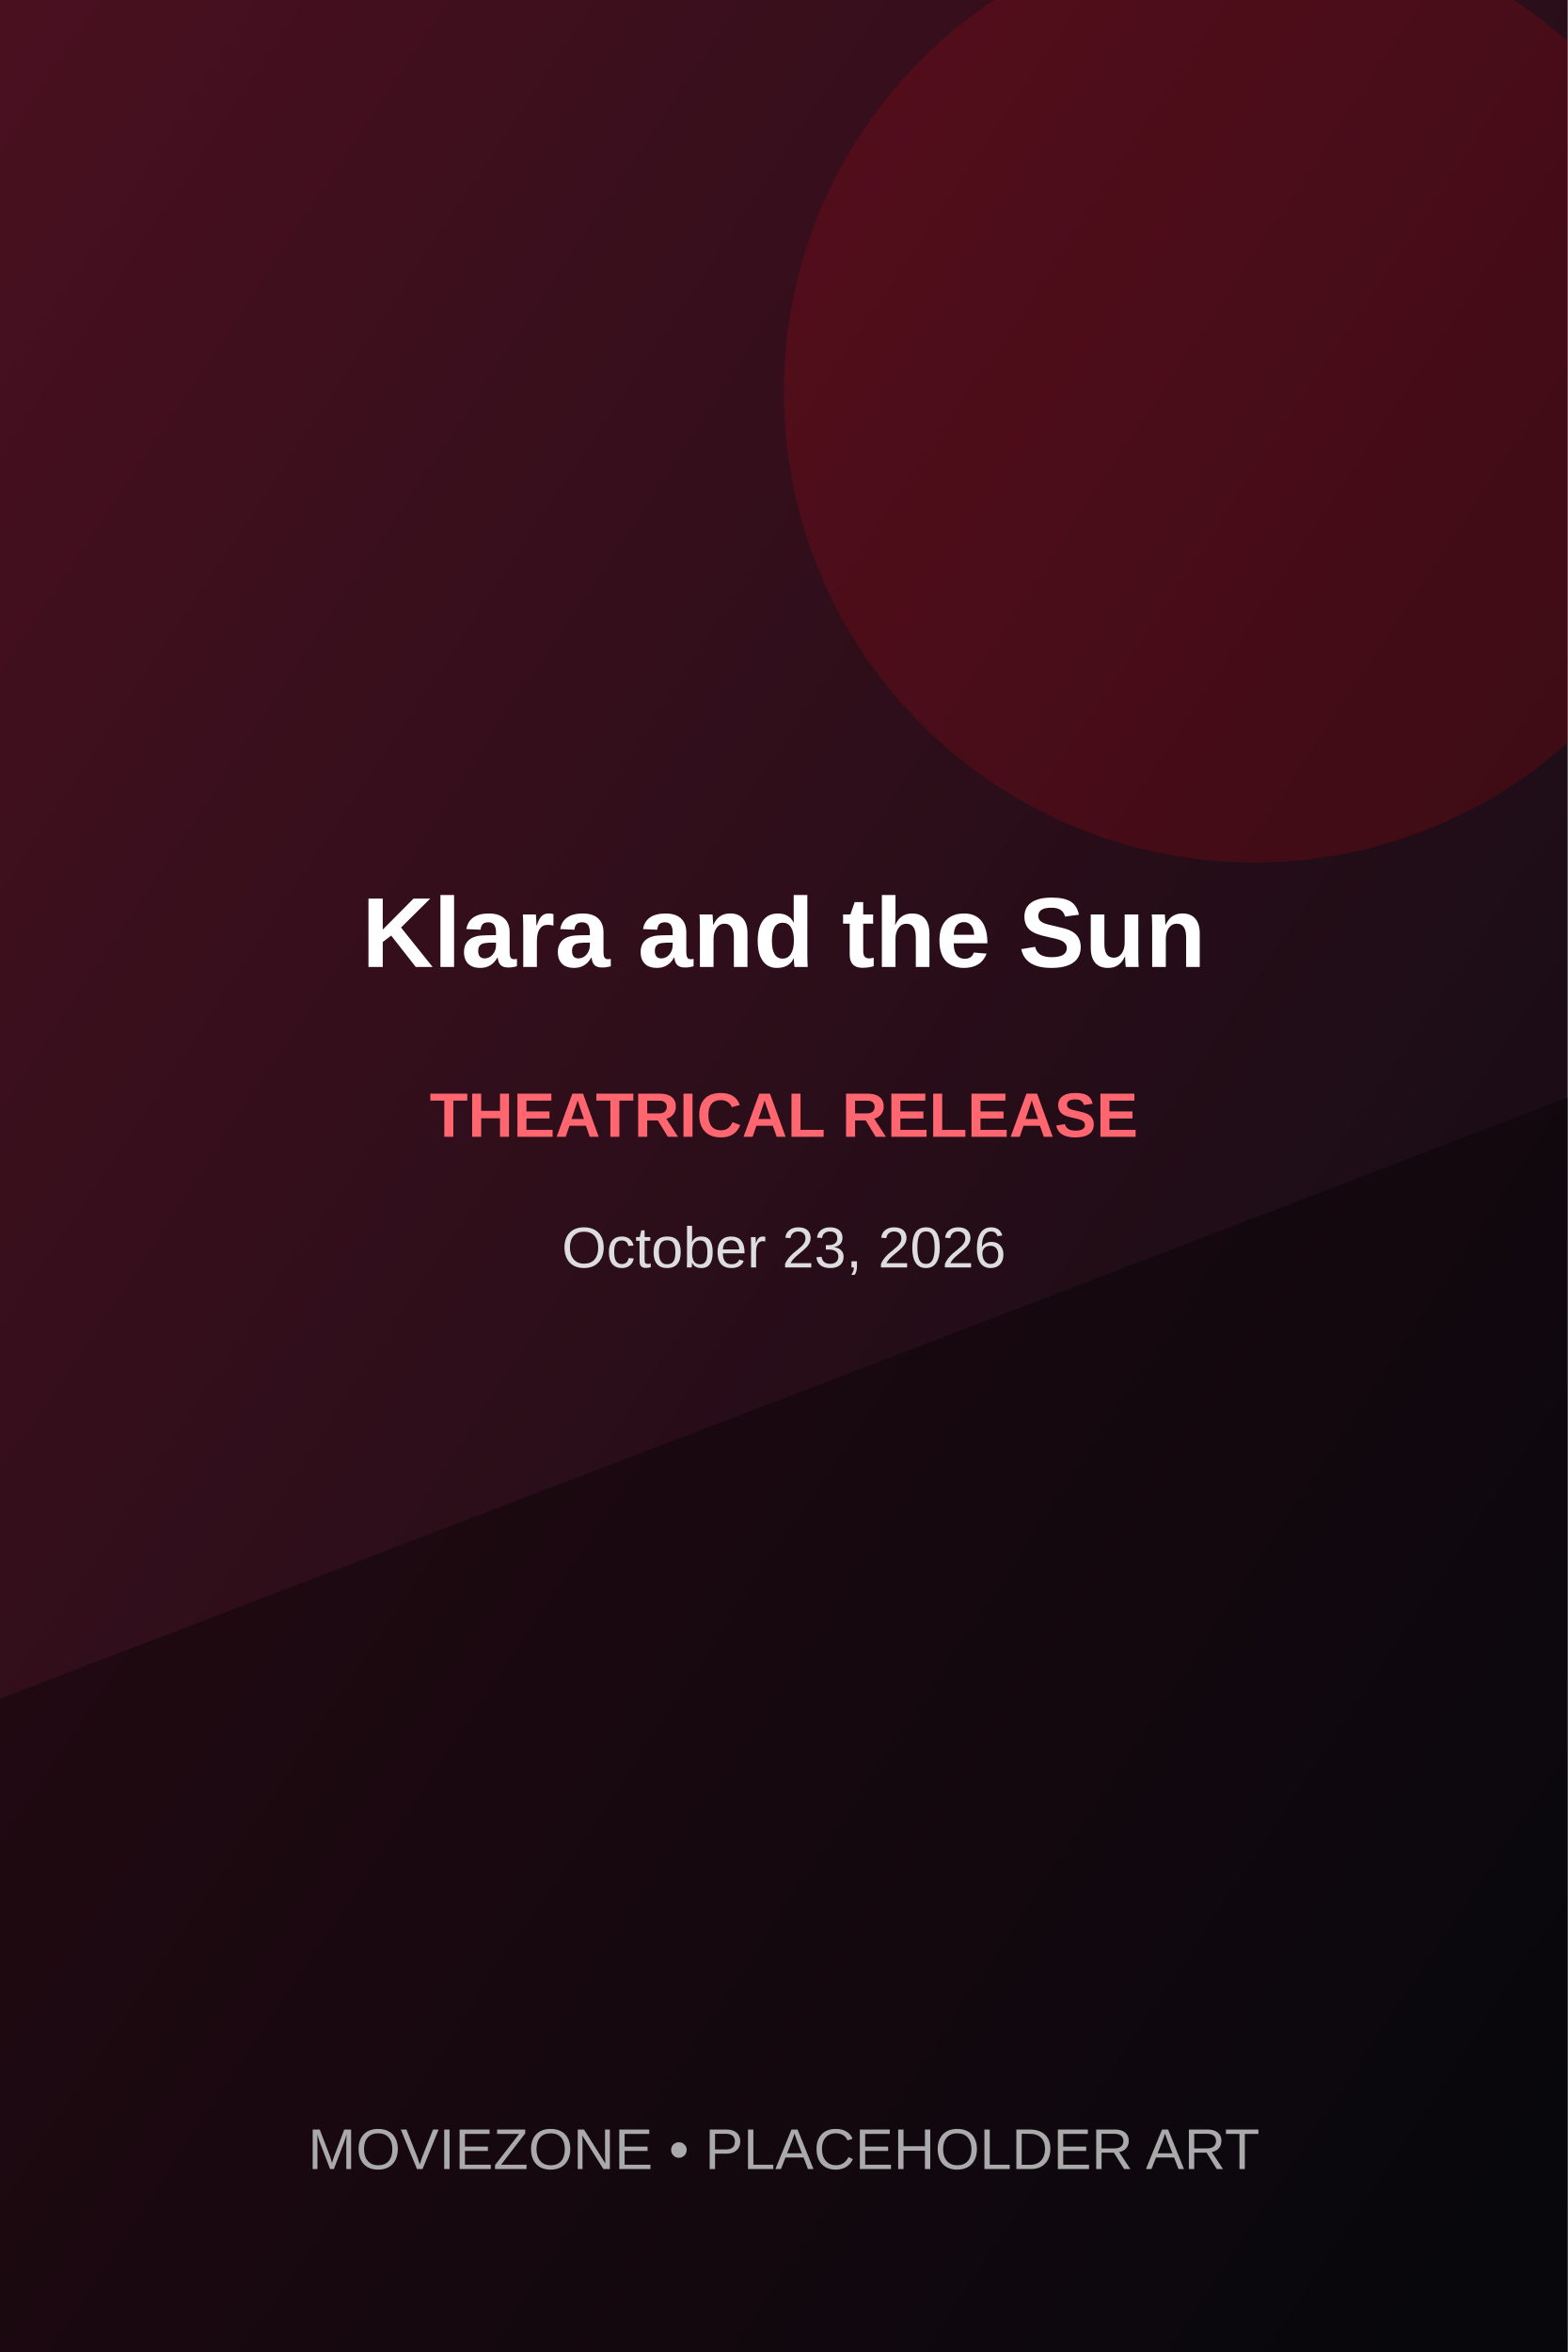
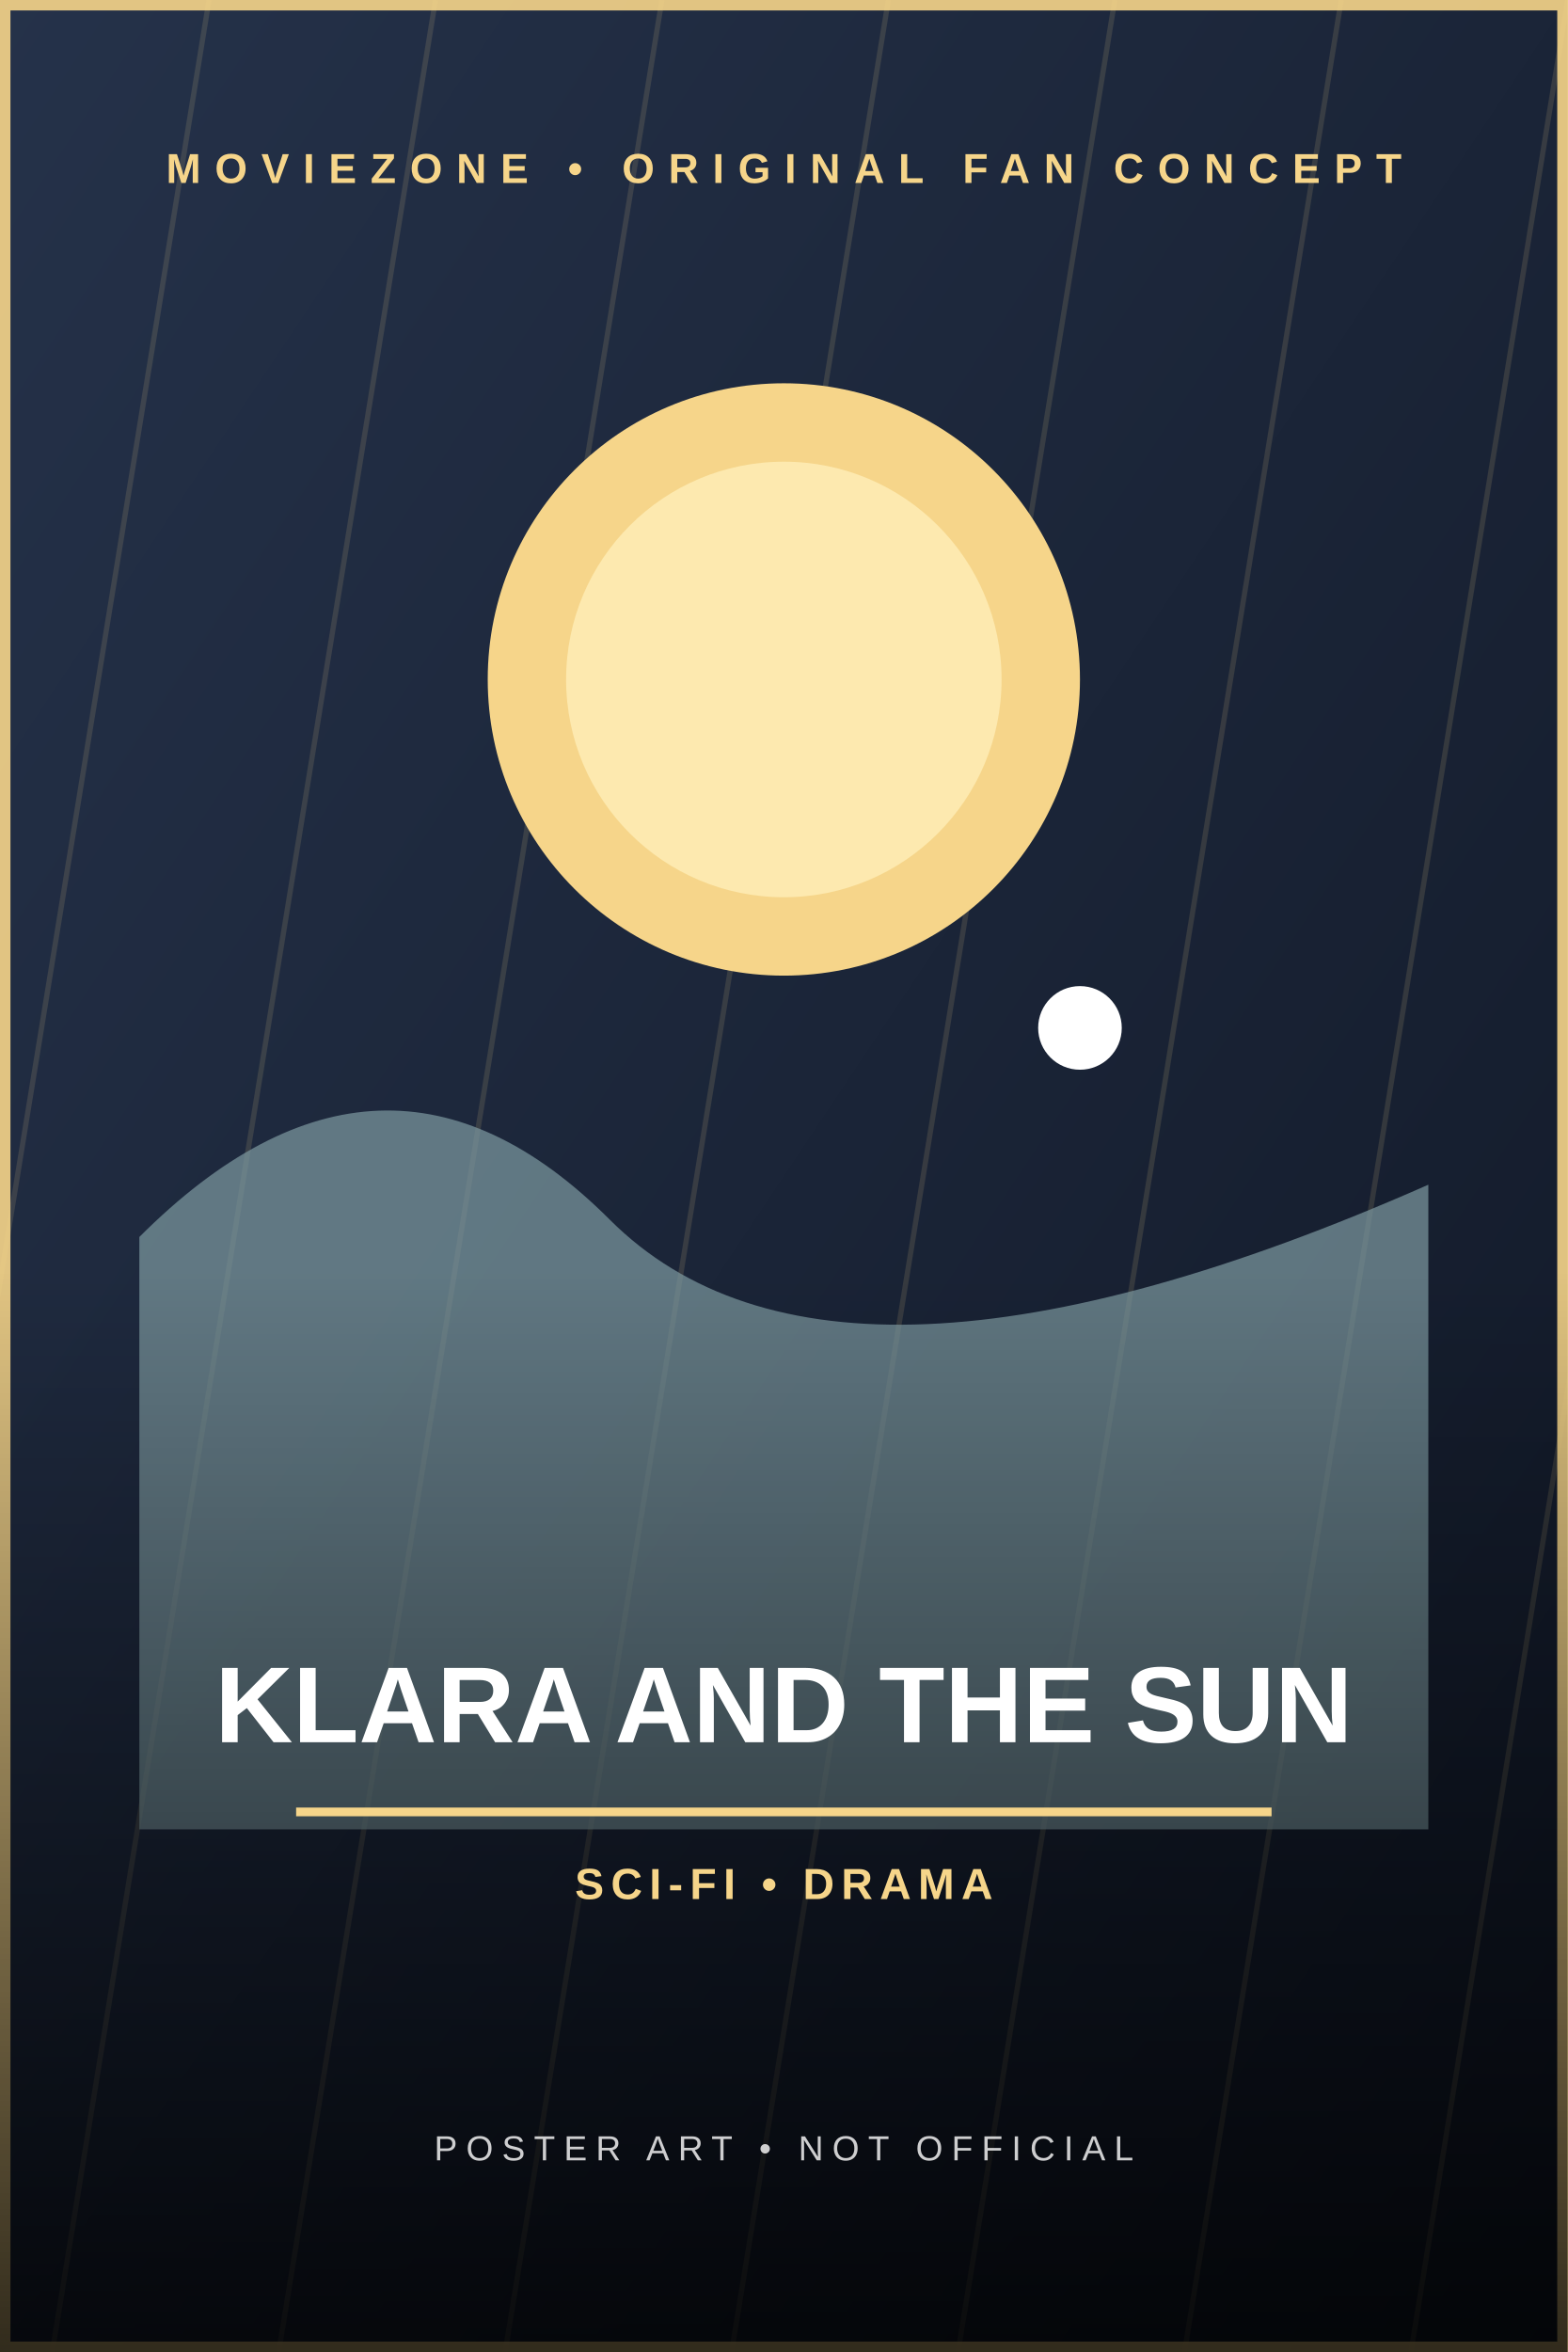
- <svg xmlns="http://www.w3.org/2000/svg" width="600" height="900" viewBox="0 0 600 900">
+ <svg xmlns="http://www.w3.org/2000/svg" width="900" height="1350" viewBox="0 0 900 1350">
  <defs>
-     <linearGradient id="g" x1="0" y1="0" x2="1" y2="1">
-       <stop stop-color="#4a1020" />
-       <stop offset="1" stop-color="#090b12" />
+     <linearGradient id="bg" x1="0" y1="0" x2="1" y2="1">
+       <stop offset="0" stop-color="#25324a" />
+       <stop offset="1" stop-color="#101725" />
+     </linearGradient>
+     <linearGradient id="shade" x1="0" y1="0" x2="0" y2="1">
+       <stop offset="0" stop-color="#000" stop-opacity="0" />
+       <stop offset="1" stop-color="#000" stop-opacity=".78" />
    </linearGradient>
  </defs>
-   <rect width="600" height="900" fill="url(#g)" />
-   <circle cx="480" cy="150" r="180" fill="#e50914" opacity=".16" />
-   <path d="M0 650 L600 420 L600 900 L0 900Z" fill="#000" opacity=".35" />
-   <text x="300" y="370" fill="#fff" font-family="Arial,sans-serif" font-size="38" font-weight="800" text-anchor="middle">Klara and the Sun</text>
-   <text x="300" y="435" fill="#ff6670" font-family="Arial,sans-serif" font-size="24" font-weight="700" text-anchor="middle">THEATRICAL RELEASE</text>
-   <text x="300" y="485" fill="#ddd" font-family="Arial,sans-serif" font-size="22" text-anchor="middle">October 23, 2026</text>
-   <text x="300" y="830" fill="#aaa" font-family="Arial,sans-serif" font-size="22" text-anchor="middle">MOVIEZONE • PLACEHOLDER ART</text>
+   <rect width="900" height="1350" fill="url(#bg)" />
+   <path d="M0 0 H900 V1350 H0Z" fill="none" stroke="#f6d58a" stroke-width="12" opacity=".9" />
+   <g opacity=".13" stroke="#f6d58a" stroke-width="3">
+     <path d="M-400 0 L-620 1350" />
+     <path d="M-270 0 L-490 1350" />
+     <path d="M-140 0 L-360 1350" />
+     <path d="M-10 0 L-230 1350" />
+     <path d="M120 0 L-100 1350" />
+     <path d="M250 0 L30 1350" />
+     <path d="M380 0 L160 1350" />
+     <path d="M510 0 L290 1350" />
+     <path d="M640 0 L420 1350" />
+     <path d="M770 0 L550 1350" />
+     <path d="M900 0 L680 1350" />
+     <path d="M1030 0 L810 1350" />
+     <path d="M1160 0 L940 1350" />
+     <path d="M1290 0 L1070 1350" />
+   </g>
+   <circle cx="450" cy="390" r="170" fill="#f6d58a" />
+   <circle cx="450" cy="390" r="125" fill="#fff0bb" opacity=".75" />
+   <path d="M80 710 Q220 570 350 700 T820 680 L820 1050 L80 1050Z" fill="#7e9aa1" opacity=".7" />
+   <circle cx="620" cy="590" r="24" fill="#fff" />
+   <rect y="730" width="900" height="620" fill="url(#shade)" />
+   <text x="450" y="105" fill="#f6d58a" font-family="Arial,sans-serif" font-size="24" font-weight="700" text-anchor="middle" letter-spacing="8">MOVIEZONE • ORIGINAL FAN CONCEPT</text>
+   <text x="450" y="1000" fill="#fff" font-family="Arial,sans-serif" font-size="62" font-weight="900" text-anchor="middle">KLARA AND THE SUN</text>
+   <path d="M170 1040 H730" stroke="#f6d58a" stroke-width="5" />
+   <text x="450" y="1090" fill="#f6d58a" font-family="Arial,sans-serif" font-size="25" font-weight="700" text-anchor="middle" letter-spacing="4">SCI-FI • DRAMA</text>
+   <text x="450" y="1240" fill="#fff" opacity=".8" font-family="Arial,sans-serif" font-size="20" text-anchor="middle" letter-spacing="5">POSTER ART • NOT OFFICIAL</text>
</svg>
